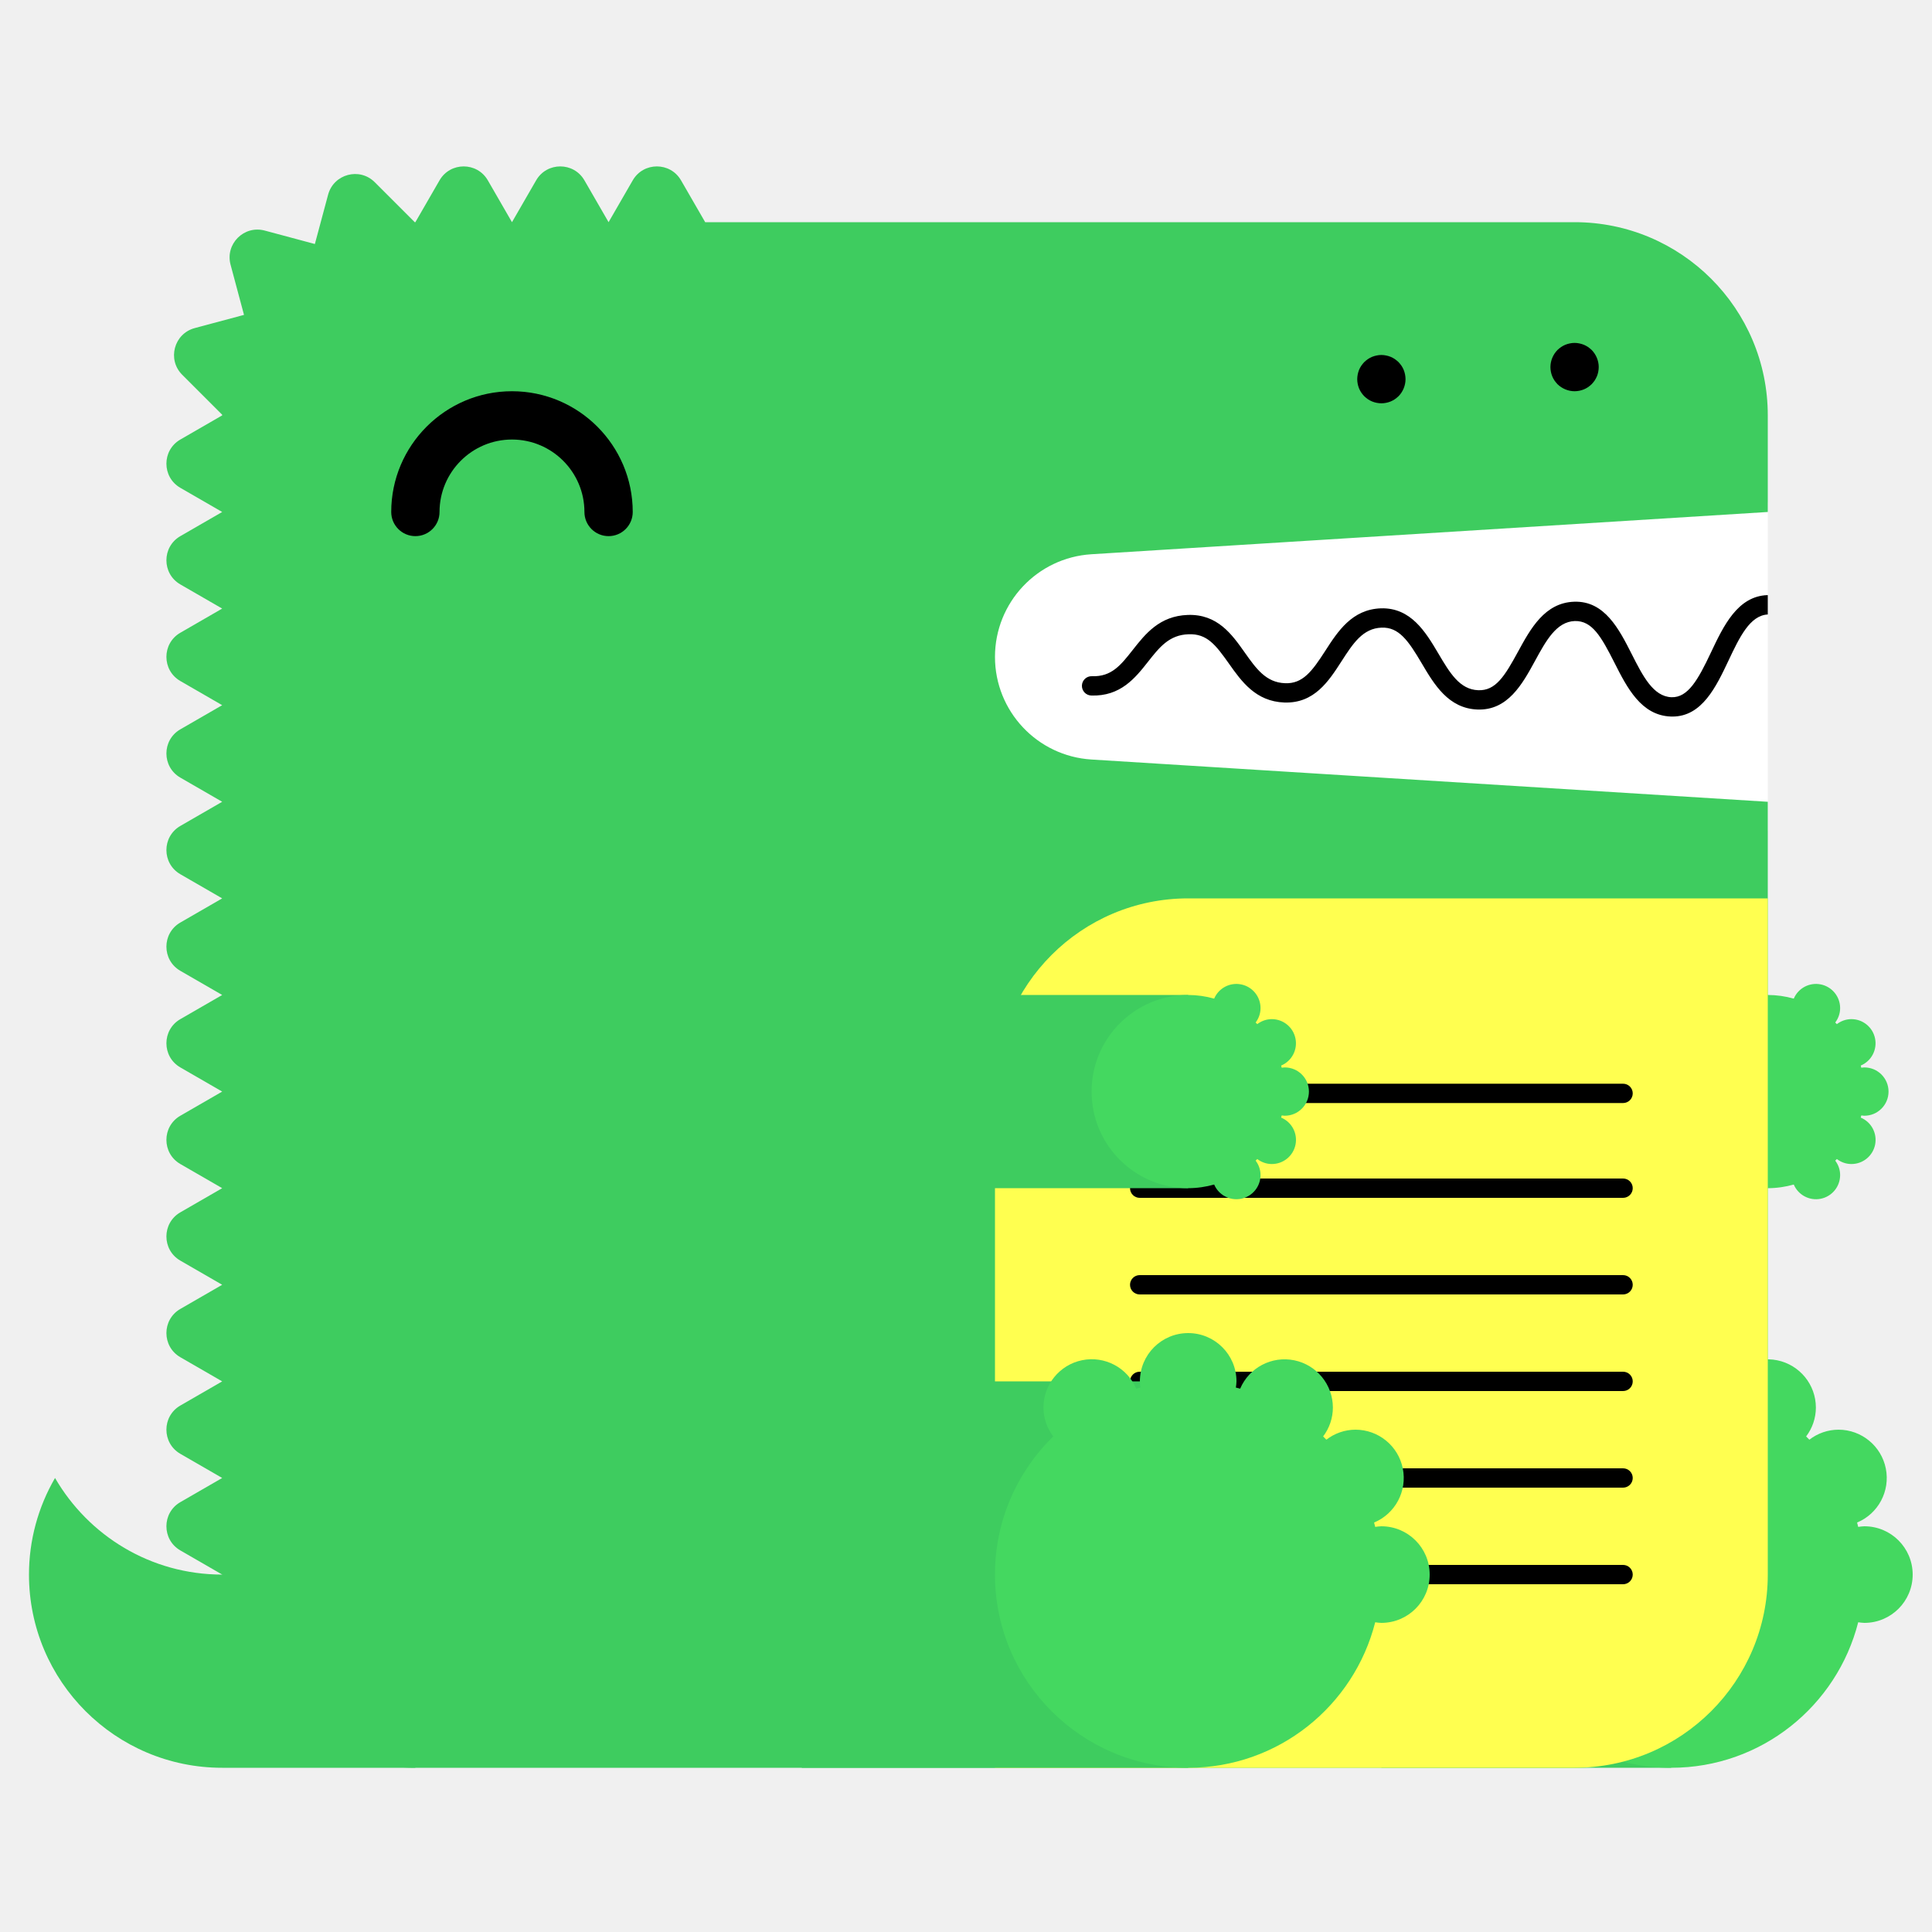
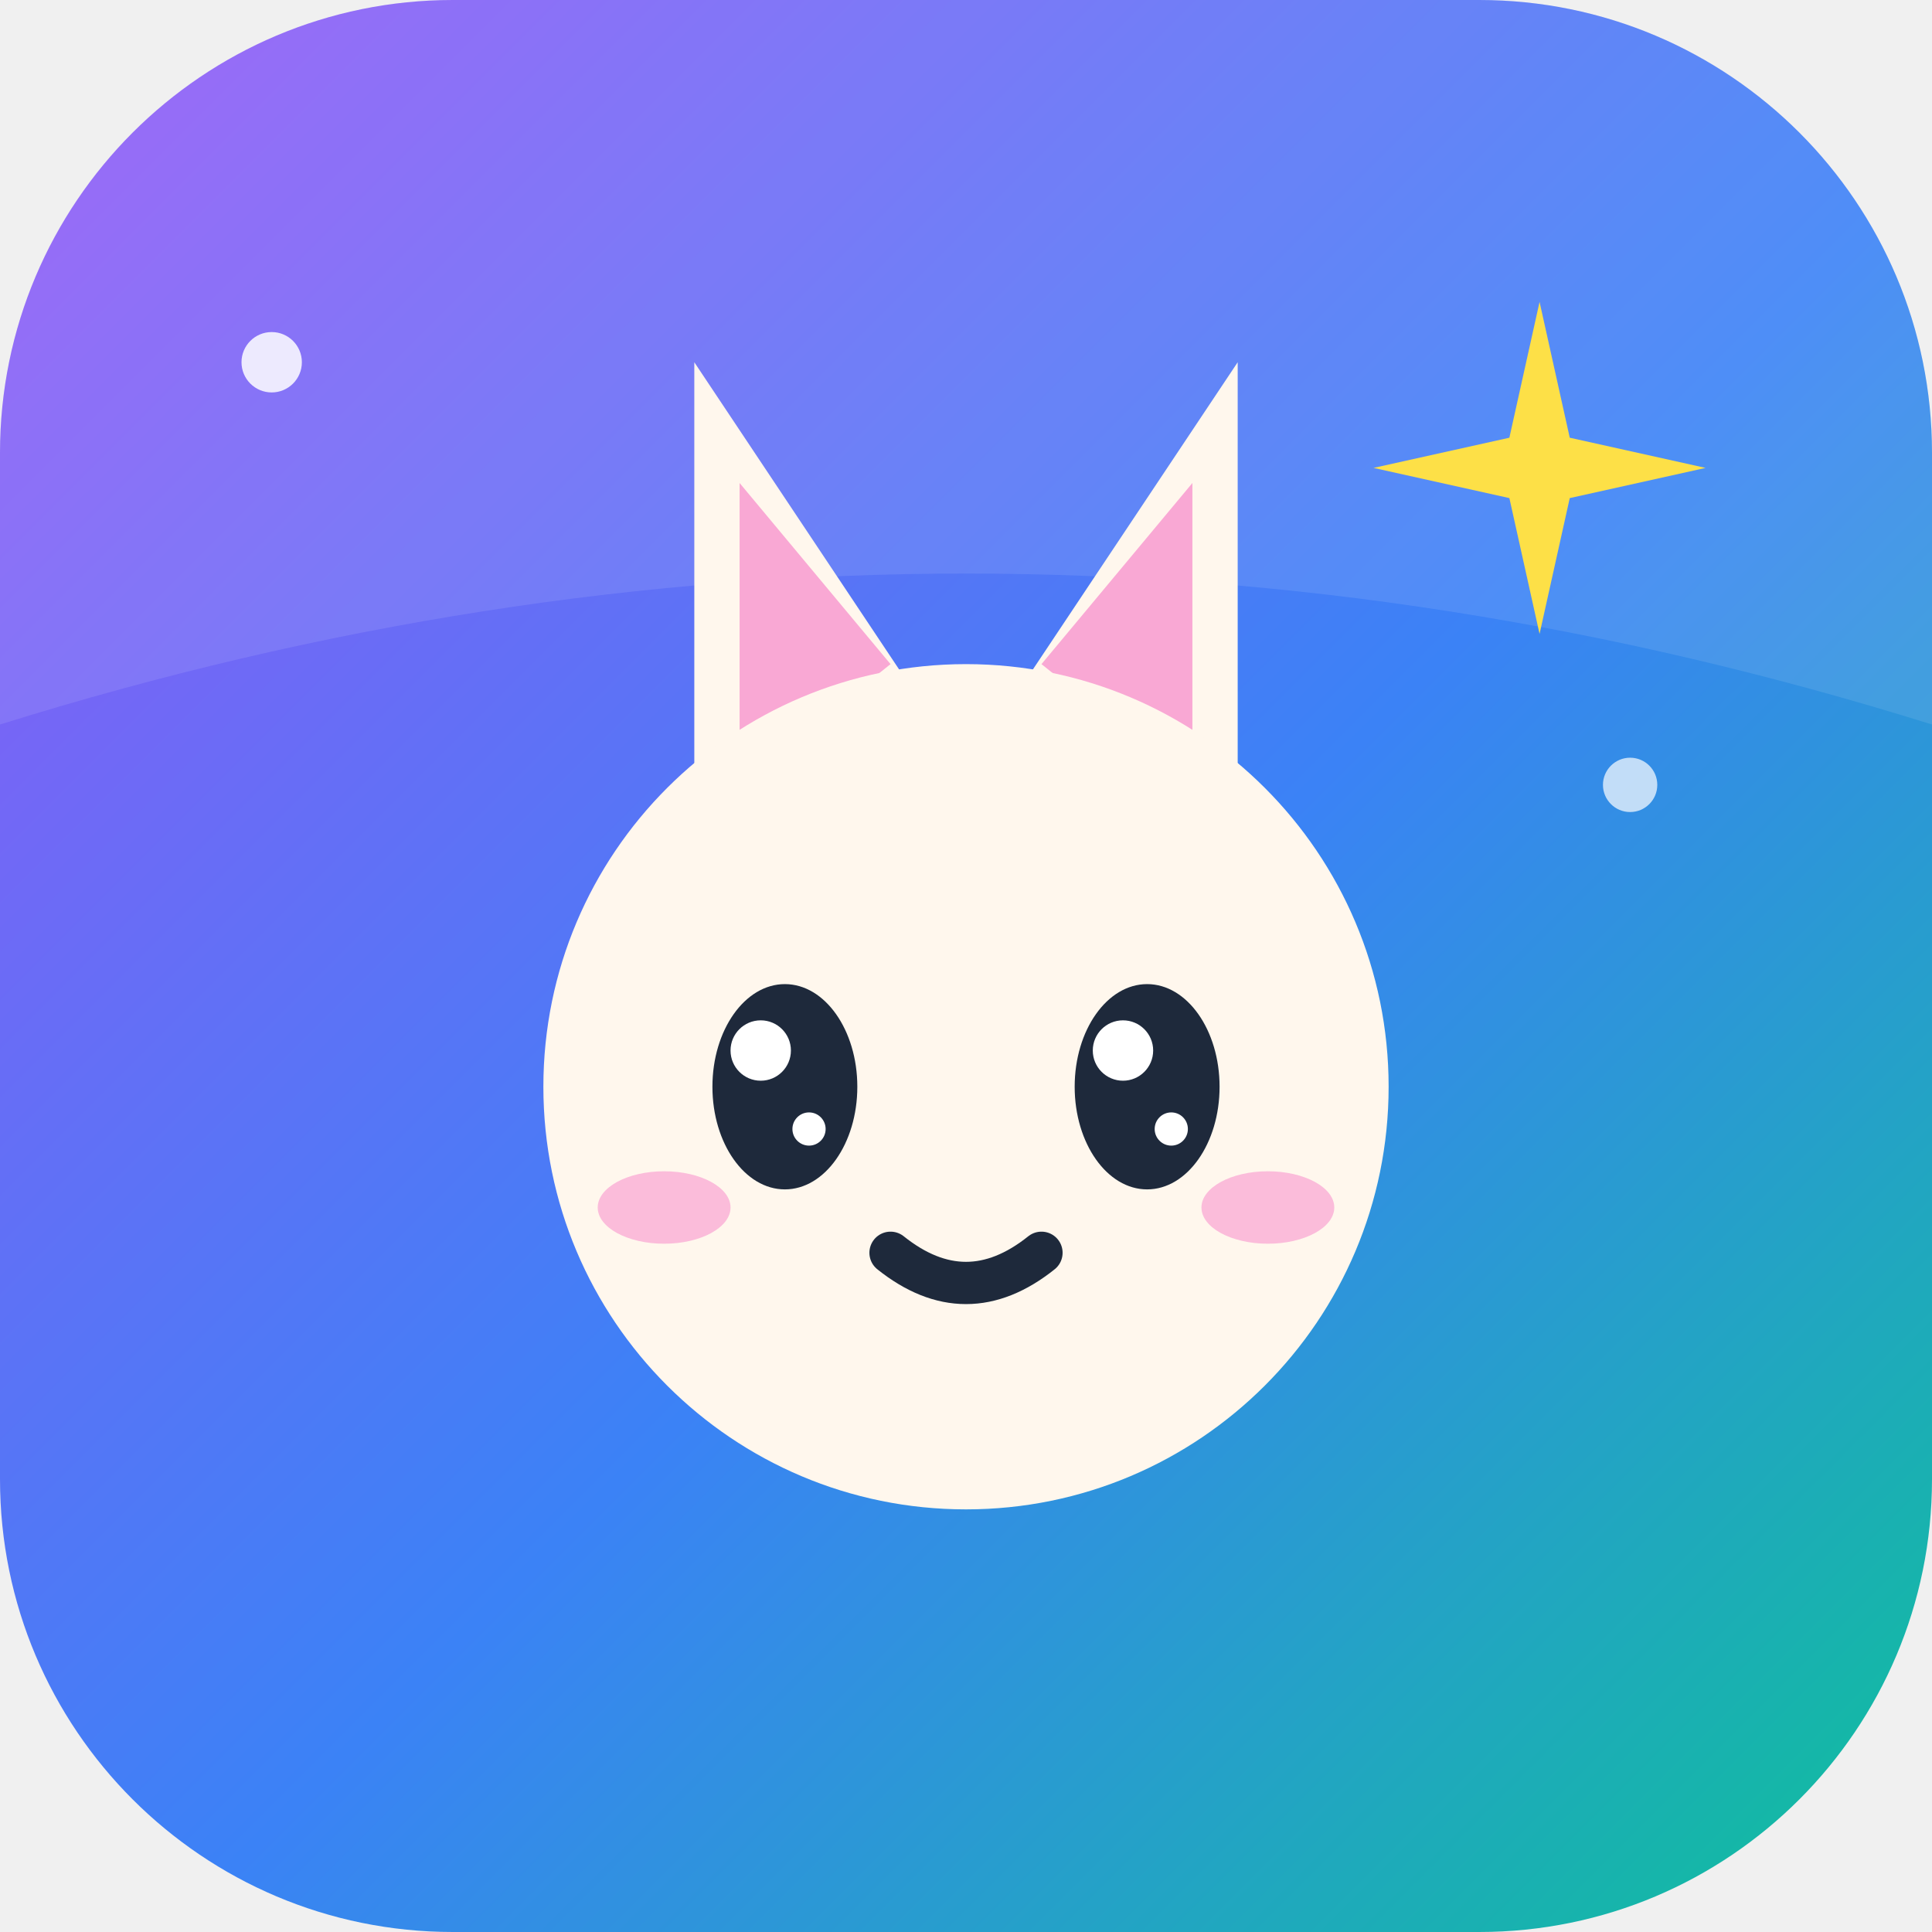
- <svg xmlns="http://www.w3.org/2000/svg" width="200" height="200" viewBox="0 0 200 200">
-   <g fill="none" fill-rule="evenodd">
-     <path fill="#FFF" d="M99 52h84v34H99z" />
-     <path d="M23 163c-7.398 0-13.843-4.027-17.303-10A19.886 19.886 0 0 0 3 163c0 11.046 8.954 20 20 20h20v-20H23z" fill="#3ECC5F" />
-     <path d="M112.98 57.376L183 53V43c0-11.046-8.954-20-20-20H73l-2.5-4.33c-1.112-1.925-3.889-1.925-5 0L63 23l-2.5-4.33c-1.111-1.925-3.889-1.925-5 0L53 23l-2.5-4.33c-1.111-1.925-3.889-1.925-5 0L43 23c-.022 0-.042.003-.065.003l-4.142-4.141c-1.57-1.571-4.252-.853-4.828 1.294l-1.369 5.104-5.192-1.392c-2.148-.575-4.111 1.389-3.535 3.536l1.39 5.193-5.102 1.367c-2.148.576-2.867 3.259-1.296 4.83l4.142 4.142c0 .021-.003.042-.003.064l-4.33 2.5c-1.925 1.111-1.925 3.889 0 5L23 53l-4.33 2.5c-1.925 1.111-1.925 3.889 0 5L23 63l-4.33 2.5c-1.925 1.111-1.925 3.889 0 5L23 73l-4.33 2.5c-1.925 1.111-1.925 3.889 0 5L23 83l-4.33 2.5c-1.925 1.111-1.925 3.889 0 5L23 93l-4.33 2.5c-1.925 1.111-1.925 3.889 0 5L23 103l-4.33 2.5c-1.925 1.111-1.925 3.889 0 5L23 113l-4.33 2.5c-1.925 1.111-1.925 3.889 0 5L23 123l-4.33 2.5c-1.925 1.111-1.925 3.889 0 5L23 133l-4.33 2.5c-1.925 1.111-1.925 3.889 0 5L23 143l-4.33 2.5c-1.925 1.111-1.925 3.889 0 5L23 153l-4.33 2.5c-1.925 1.111-1.925 3.889 0 5L23 163c0 11.046 8.954 20 20 20h120c11.046 0 20-8.954 20-20V83l-70.02-4.376A10.645 10.645 0 0 1 103 68c0-5.621 4.37-10.273 9.98-10.624" fill="#3ECC5F" />
-     <path fill="#3ECC5F" d="M143 183h30v-40h-30z" />
-     <path d="M193 158c-.219 0-.428.037-.639.064-.038-.15-.074-.301-.116-.451A5 5 0 0 0 190.32 148a4.96 4.96 0 0 0-3.016 1.036 26.531 26.531 0 0 0-.335-.336 4.955 4.955 0 0 0 1.011-2.987 5 5 0 0 0-9.599-1.959c-.148-.042-.297-.077-.445-.115.027-.211.064-.42.064-.639a5 5 0 0 0-5-5 5 5 0 0 0-5 5c0 .219.037.428.064.639-.148.038-.297.073-.445.115a4.998 4.998 0 0 0-9.599 1.959c0 1.125.384 2.151 1.011 2.987-3.717 3.632-6.031 8.693-6.031 14.3 0 11.046 8.954 20 20 20 9.339 0 17.16-6.41 19.361-15.064.211.027.42.064.639.064a5 5 0 0 0 5-5 5 5 0 0 0-5-5" fill="#44D860" />
-     <path fill="#3ECC5F" d="M153 123h30v-20h-30z" />
-     <path d="M193 115.5a2.5 2.5 0 1 0 0-5c-.109 0-.214.019-.319.032-.02-.075-.037-.15-.058-.225a2.501 2.501 0 0 0-.963-4.807c-.569 0-1.088.197-1.508.518a6.653 6.653 0 0 0-.168-.168c.314-.417.506-.931.506-1.494a2.5 2.5 0 0 0-4.8-.979A9.987 9.987 0 0 0 183 103c-5.522 0-10 4.478-10 10s4.478 10 10 10c.934 0 1.833-.138 2.69-.377a2.5 2.5 0 0 0 4.8-.979c0-.563-.192-1.077-.506-1.494.057-.055.113-.111.168-.168.42.321.939.518 1.508.518a2.5 2.5 0 0 0 .963-4.807c.021-.074.038-.15.058-.225.105.013.21.032.319.032" fill="#44D860" />
-     <path d="M63 55.5a2.5 2.5 0 0 1-2.5-2.5c0-4.136-3.364-7.5-7.5-7.5s-7.5 3.364-7.5 7.5a2.5 2.5 0 1 1-5 0c0-6.893 5.607-12.5 12.5-12.5S65.5 46.107 65.5 53a2.5 2.5 0 0 1-2.5 2.5" fill="#000" />
-     <path d="M103 183h60c11.046 0 20-8.954 20-20V93h-60c-11.046 0-20 8.954-20 20v70z" fill="#FFFF50" />
-     <path d="M168.02 124h-50.04a1 1 0 1 1 0-2h50.04a1 1 0 1 1 0 2m0 20h-50.04a1 1 0 1 1 0-2h50.04a1 1 0 1 1 0 2m0 20h-50.04a1 1 0 1 1 0-2h50.04a1 1 0 1 1 0 2m0-49.814h-50.04a1 1 0 1 1 0-2h50.04a1 1 0 1 1 0 2m0 19.814h-50.04a1 1 0 1 1 0-2h50.04a1 1 0 1 1 0 2m0 20h-50.04a1 1 0 1 1 0-2h50.04a1 1 0 1 1 0 2M183 61.611c-.012 0-.022-.006-.034-.005-3.09.105-4.552 3.196-5.842 5.923-1.346 2.85-2.387 4.703-4.093 4.647-1.889-.068-2.969-2.202-4.113-4.46-1.314-2.594-2.814-5.536-5.963-5.426-3.046.104-4.513 2.794-5.807 5.167-1.377 2.528-2.314 4.065-4.121 3.994-1.927-.07-2.951-1.805-4.136-3.813-1.321-2.236-2.848-4.75-5.936-4.664-2.994.103-4.465 2.385-5.763 4.4-1.373 2.13-2.335 3.428-4.165 3.351-1.973-.07-2.992-1.51-4.171-3.177-1.324-1.873-2.816-3.993-5.895-3.89-2.928.1-4.399 1.97-5.696 3.618-1.232 1.564-2.194 2.802-4.229 2.724a1 1 0 0 0-.072 2c3.017.101 4.545-1.8 5.872-3.487 1.177-1.496 2.193-2.787 4.193-2.855 1.926-.082 2.829 1.115 4.195 3.045 1.297 1.834 2.769 3.914 5.731 4.021 3.103.104 4.596-2.215 5.918-4.267 1.182-1.834 2.202-3.417 4.15-3.484 1.793-.067 2.769 1.35 4.145 3.681 1.297 2.197 2.766 4.686 5.787 4.796 3.125.108 4.634-2.62 5.949-5.035 1.139-2.088 2.214-4.06 4.119-4.126 1.793-.042 2.728 1.595 4.111 4.33 1.292 2.553 2.757 5.445 5.825 5.556l.169.003c3.064 0 4.518-3.075 5.805-5.794 1.139-2.41 2.217-4.68 4.067-4.773v-2z" fill="#000" />
-     <path fill="#3ECC5F" d="M83 183h40v-40H83z" />
-     <path d="M143 158c-.219 0-.428.037-.639.064-.038-.15-.074-.301-.116-.451A5 5 0 0 0 140.32 148a4.96 4.96 0 0 0-3.016 1.036 26.531 26.531 0 0 0-.335-.336 4.955 4.955 0 0 0 1.011-2.987 5 5 0 0 0-9.599-1.959c-.148-.042-.297-.077-.445-.115.027-.211.064-.42.064-.639a5 5 0 0 0-5-5 5 5 0 0 0-5 5c0 .219.037.428.064.639-.148.038-.297.073-.445.115a4.998 4.998 0 0 0-9.599 1.959c0 1.125.384 2.151 1.011 2.987-3.717 3.632-6.031 8.693-6.031 14.3 0 11.046 8.954 20 20 20 9.339 0 17.16-6.41 19.361-15.064.211.027.42.064.639.064a5 5 0 0 0 5-5 5 5 0 0 0-5-5" fill="#44D860" />
-     <path fill="#3ECC5F" d="M83 123h40v-20H83z" />
-     <path d="M133 115.5a2.5 2.5 0 1 0 0-5c-.109 0-.214.019-.319.032-.02-.075-.037-.15-.058-.225a2.501 2.501 0 0 0-.963-4.807c-.569 0-1.088.197-1.508.518a6.653 6.653 0 0 0-.168-.168c.314-.417.506-.931.506-1.494a2.5 2.5 0 0 0-4.8-.979A9.987 9.987 0 0 0 123 103c-5.522 0-10 4.478-10 10s4.478 10 10 10c.934 0 1.833-.138 2.69-.377a2.5 2.5 0 0 0 4.8-.979c0-.563-.192-1.077-.506-1.494.057-.055.113-.111.168-.168.42.321.939.518 1.508.518a2.5 2.5 0 0 0 .963-4.807c.021-.074.038-.15.058-.225.105.013.21.032.319.032" fill="#44D860" />
-     <path d="M143 41.75c-.16 0-.33-.02-.49-.05a2.52 2.52 0 0 1-.47-.14c-.15-.06-.29-.14-.431-.23-.13-.09-.259-.2-.38-.31-.109-.12-.219-.24-.309-.38s-.17-.28-.231-.43a2.619 2.619 0 0 1-.189-.96c0-.16.02-.33.05-.49.03-.16.08-.31.139-.47.061-.15.141-.29.231-.43.09-.13.2-.26.309-.38.121-.11.25-.22.38-.31.141-.09.281-.17.431-.23.149-.06.31-.11.47-.14.32-.07.65-.07.98 0 .159.03.32.08.47.14.149.06.29.14.43.23.13.09.259.2.38.31.11.12.22.25.31.38.09.14.17.28.23.43.06.16.11.31.14.47.029.16.05.33.05.49 0 .66-.271 1.31-.73 1.77-.121.11-.25.22-.38.31-.14.09-.281.17-.43.23a2.565 2.565 0 0 1-.96.19m20-1.25c-.66 0-1.3-.27-1.771-.73a3.802 3.802 0 0 1-.309-.38c-.09-.14-.17-.28-.231-.43a2.619 2.619 0 0 1-.189-.96c0-.66.27-1.3.729-1.77.121-.11.25-.22.38-.31.141-.09.281-.17.431-.23.149-.06.31-.11.47-.14.32-.07.66-.07.98 0 .159.03.32.08.47.14.149.06.29.14.43.23.13.09.259.2.38.31.459.47.73 1.11.73 1.77 0 .16-.021.33-.05.49-.03.16-.08.32-.14.47-.07.15-.14.29-.23.43-.09.13-.2.26-.31.38-.121.11-.25.22-.38.31-.14.09-.281.17-.43.23a2.565 2.565 0 0 1-.96.19" fill="#000" />
-   </g>
+ <svg xmlns="http://www.w3.org/2000/svg" width="64" height="64" viewBox="0 0 64 64" fill="none">
+   <defs>
+     <linearGradient id="charivoBg" x1="4" y1="4" x2="60" y2="60" gradientUnits="userSpaceOnUse">
+       <stop offset="0" stop-color="#8B5CF6" />
+       <stop offset="0.55" stop-color="#3B82F6" />
+       <stop offset="1" stop-color="#14B8A6" />
+     </linearGradient>
+   </defs>
+   <rect width="64" height="64" rx="15" fill="url(#charivoBg)" />
+   <path d="M 15 0 H 49 A 15 15 0 0 1 64 15 V 24 Q 32 14 0 24 V 15 A 15 15 0 0 1 15 0 Z" fill="#FFFFFF" fill-opacity="0.1" />
+   <path d="M 23 30 L 23 12 L 31 24 Z" fill="#FFF7ED" />
+   <path d="M 41 30 L 41 12 L 33 24 Z" fill="#FFF7ED" />
+   <path d="M 24.5 26 L 24.5 16 L 29.5 22 Z" fill="#F9A8D4" />
+   <path d="M 39.5 26 L 39.5 16 L 34.5 22 Z" fill="#F9A8D4" />
+   <circle cx="32" cy="36" r="14" fill="#FFF7ED" />
+   <ellipse cx="22" cy="40" rx="2.2" ry="1.2" fill="#F9A8D4" fill-opacity="0.75" />
+   <ellipse cx="42" cy="40" rx="2.2" ry="1.2" fill="#F9A8D4" fill-opacity="0.75" />
+   <ellipse cx="26" cy="36" rx="2.4" ry="3.4" fill="#1E293B" />
+   <ellipse cx="38" cy="36" rx="2.4" ry="3.4" fill="#1E293B" />
+   <circle cx="25.2" cy="34.8" r="1" fill="#FFFFFF" />
+   <circle cx="37.2" cy="34.8" r="1" fill="#FFFFFF" />
+   <circle cx="26.8" cy="37.4" r="0.55" fill="#FFFFFF" />
+   <circle cx="38.8" cy="37.4" r="0.55" fill="#FFFFFF" />
+   <path d="M 29.5 41.5 Q 32 43.5 34.5 41.5" stroke="#1E293B" stroke-width="1.4" stroke-linecap="round" fill="none" />
+   <path d="M 51 10 L 52 14.5 L 56.5 15.5 L 52 16.5 L 51 21 L 50 16.5 L 45.5 15.5 L 50 14.5 Z" fill="#FDE047" />
+   <circle cx="9" cy="12" r="1" fill="#FFFFFF" fill-opacity="0.85" />
+   <circle cx="54" cy="26" r="0.9" fill="#FFFFFF" fill-opacity="0.7" />
</svg>
